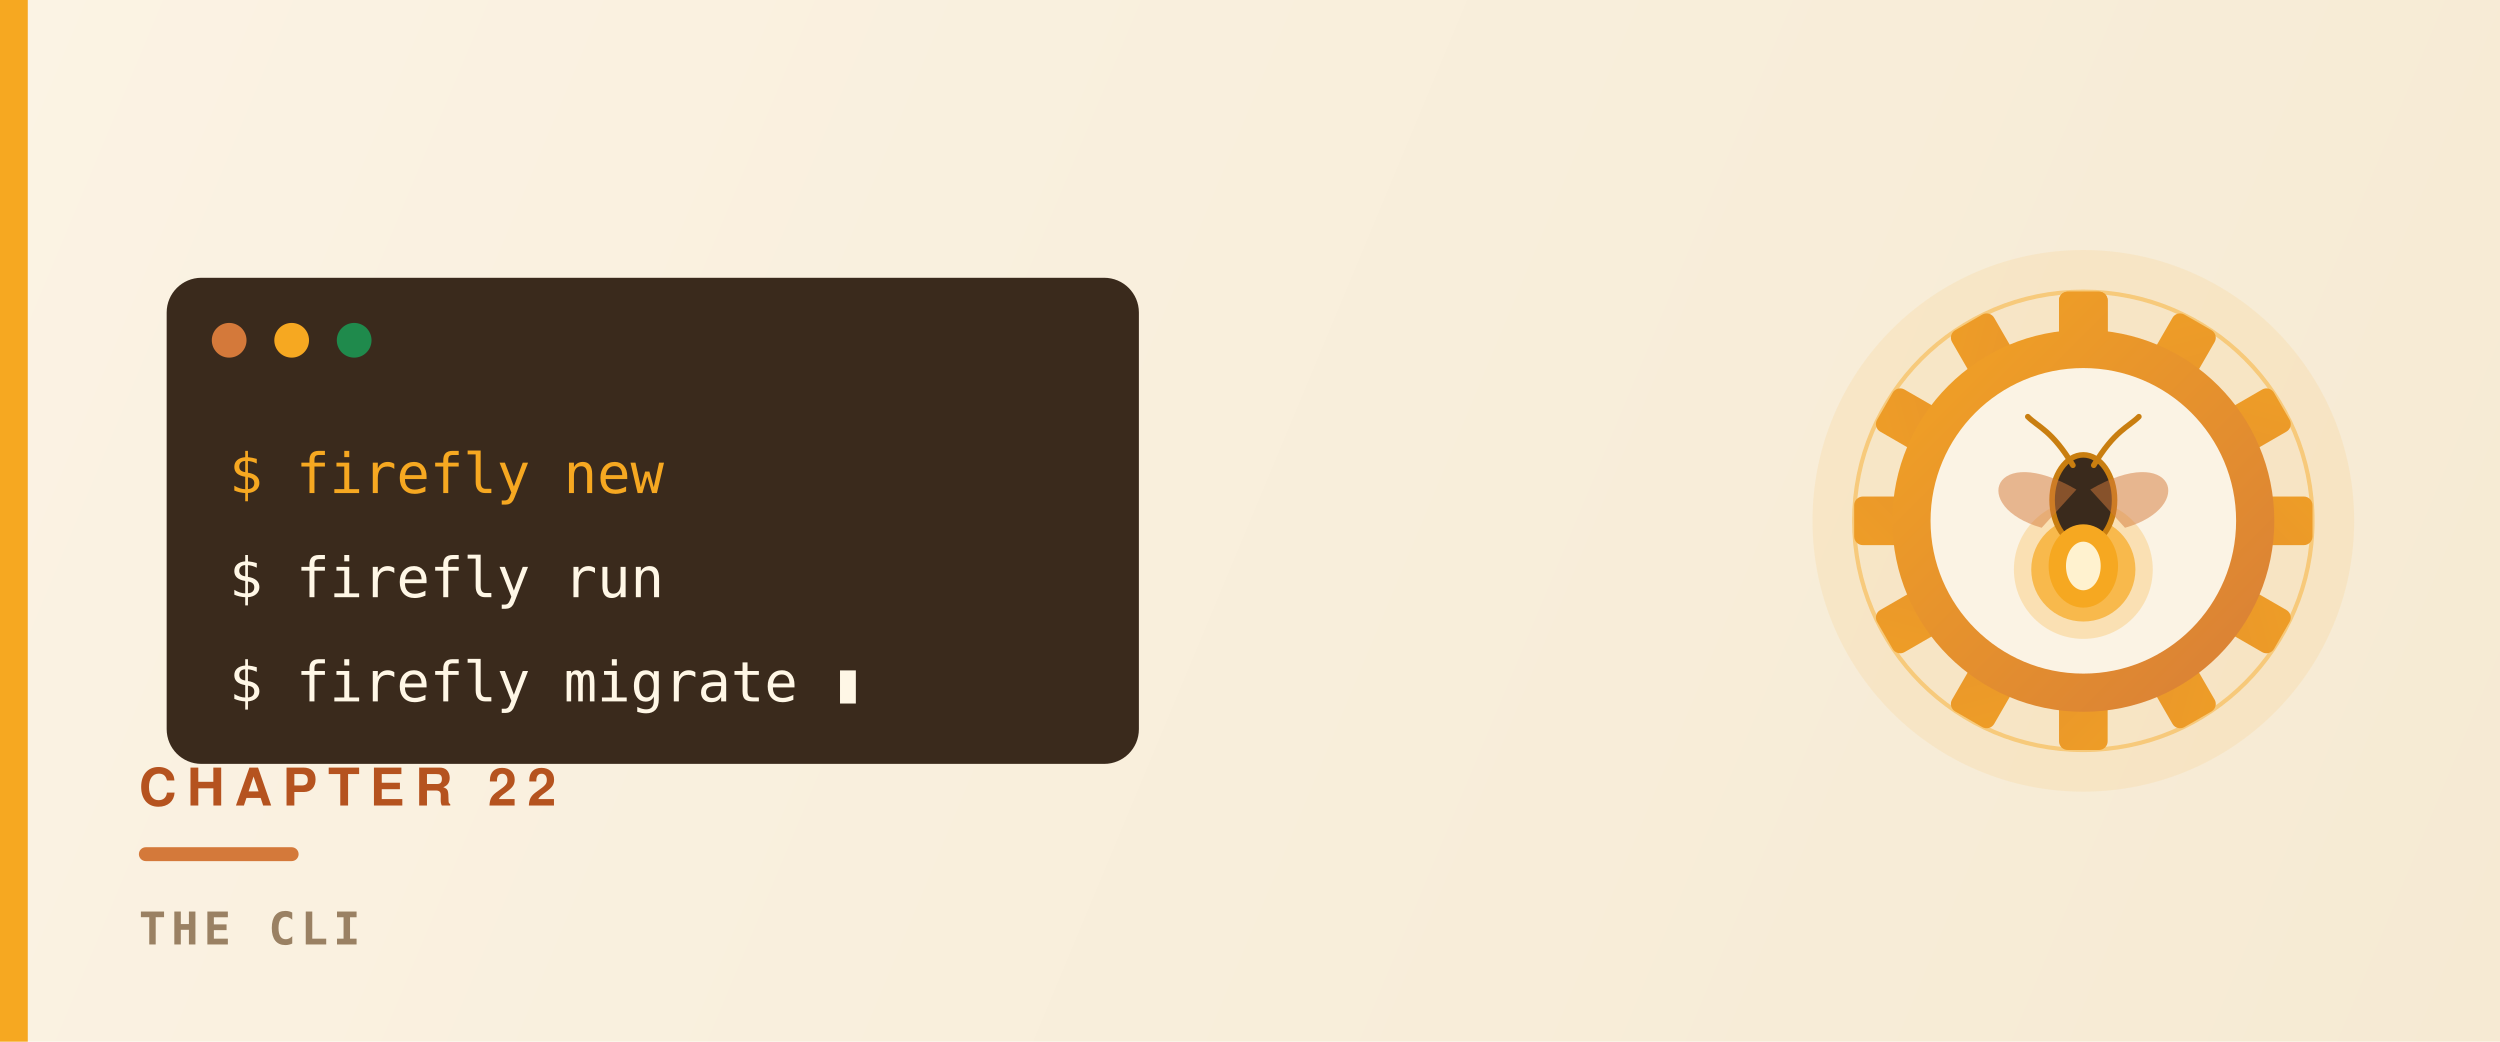
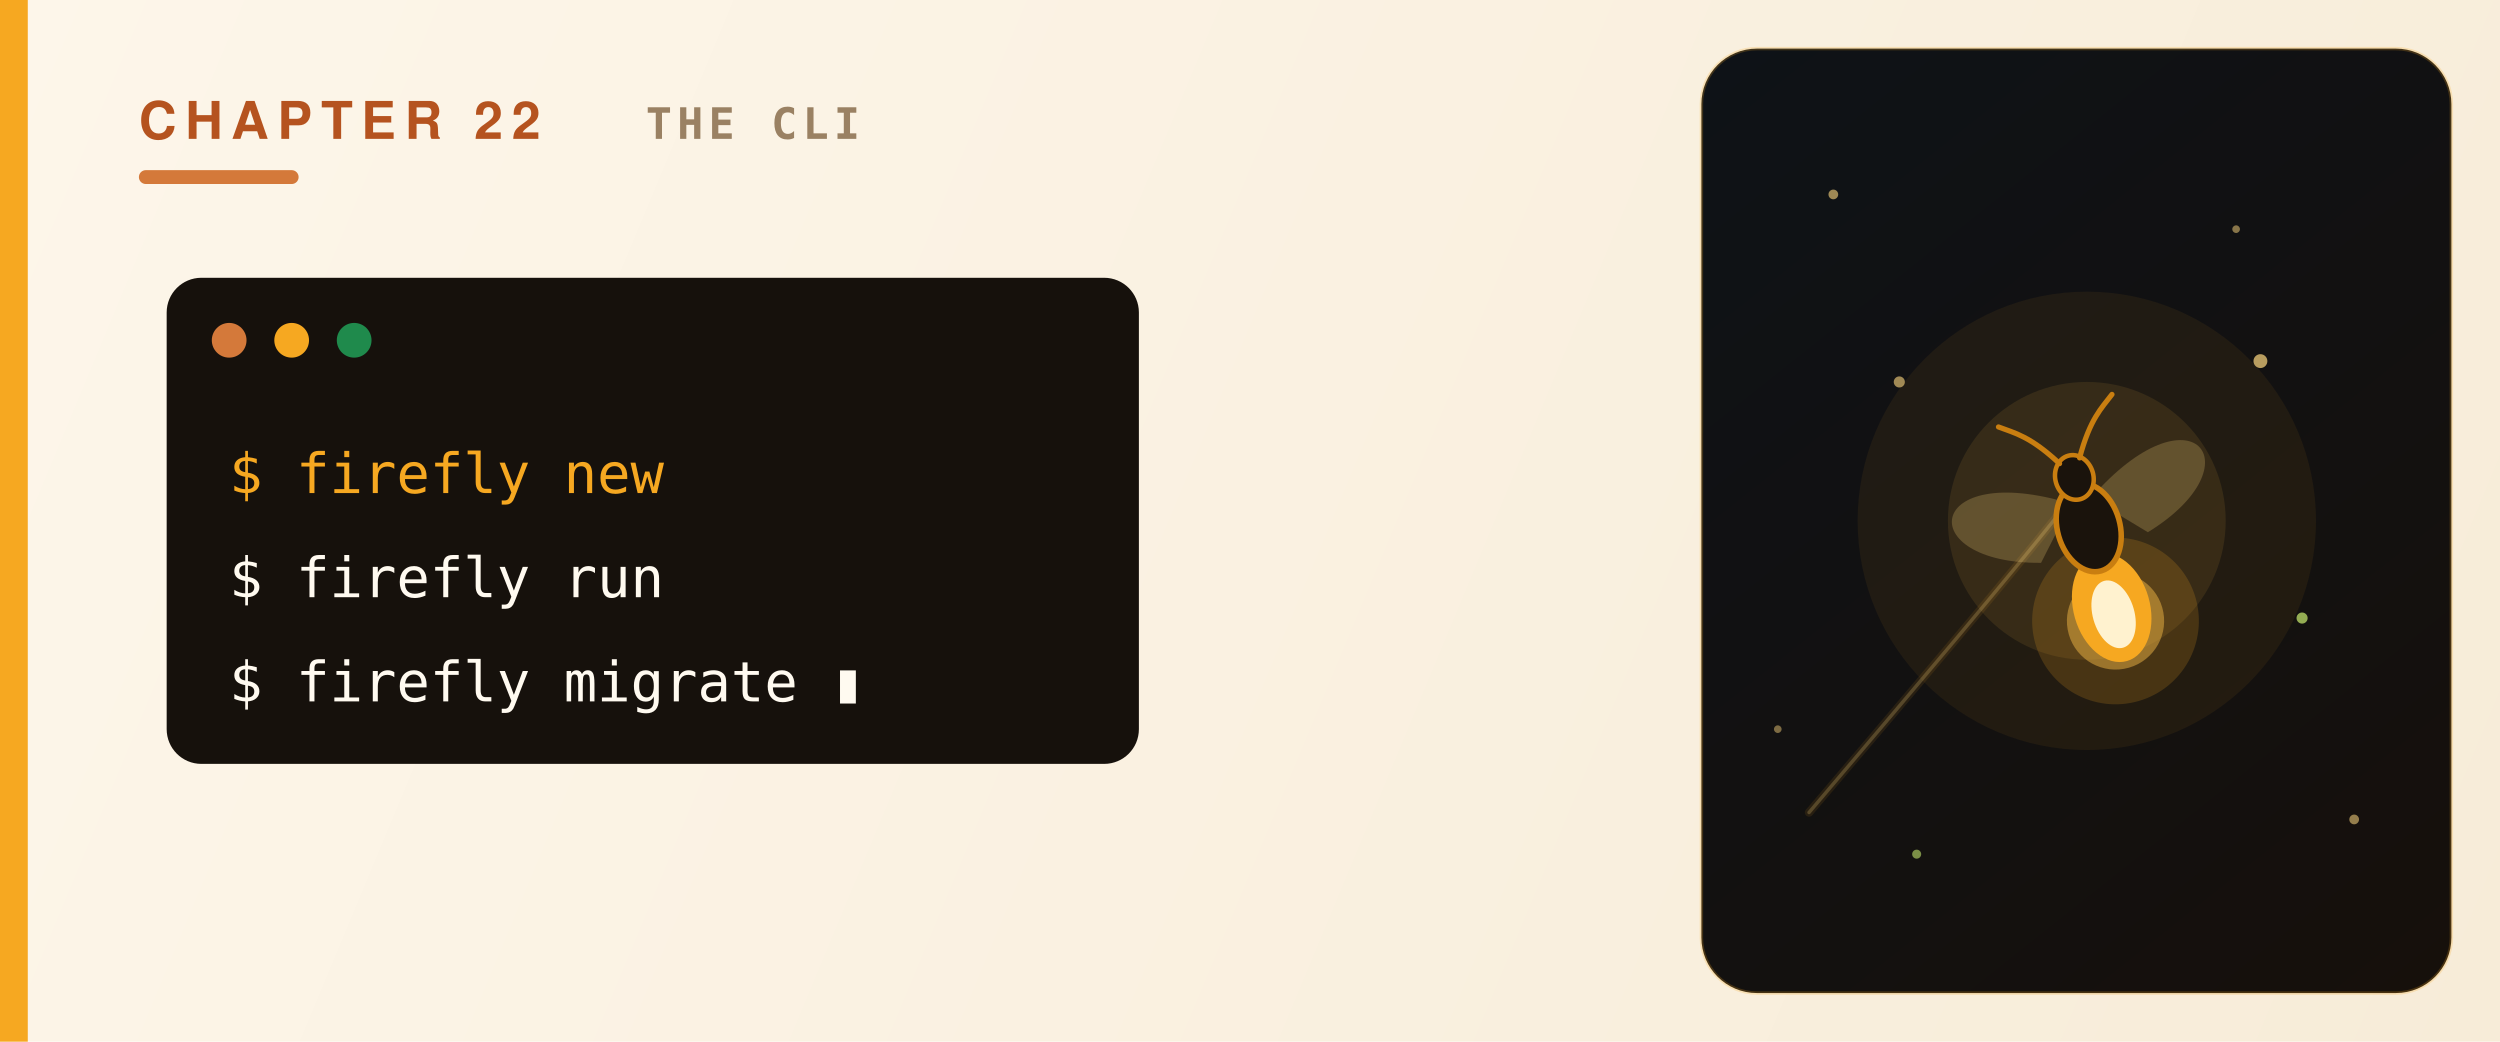
- <svg xmlns="http://www.w3.org/2000/svg" xmlns:xlink="http://www.w3.org/1999/xlink" viewBox="0 0 720 300" role="img" aria-label="The firefly CLI" font-family="Avenir Next,Avenir,Helvetica Neue,Helvetica,Arial,sans-serif">
+ <svg xmlns="http://www.w3.org/2000/svg" viewBox="0 0 720 300" role="img" aria-label="The firefly CLI" font-family="Avenir Next,Avenir,Helvetica Neue,Helvetica,Arial,sans-serif">
  <defs>
    <linearGradient id="fld" x1="0" y1="0" x2="720" y2="300" gradientUnits="userSpaceOnUse">
-       <stop offset="0" stop-color="#fbf3e4" />
-       <stop offset="1" stop-color="#f6ead3" />
+       <stop offset="0" stop-color="#fdf6ea" />
+       <stop offset="1" stop-color="#f7ecd8" />
    </linearGradient>
-     <linearGradient id="grg" x1="-70" y1="-70" x2="70" y2="70" gradientUnits="userSpaceOnUse">
-       <stop offset="0" stop-color="#f6a821" />
-       <stop offset="1" stop-color="#d4793a" />
+     <linearGradient id="pnl" x1="490" y1="14" x2="706" y2="286" gradientUnits="userSpaceOnUse">
+       <stop offset="0" stop-color="#0e1217" />
+       <stop offset="1" stop-color="#16100b" />
    </linearGradient>
    <linearGradient id="grh" x1="0" y1="0" x2="720" y2="0" gradientUnits="userSpaceOnUse">
      <stop offset="0" stop-color="#f6a821" />
      <stop offset="1" stop-color="#d4793a" />
    </linearGradient>
  </defs>
  <rect width="720" height="300" fill="url(#fld)" />
  <rect x="0" y="0" width="8" height="300" fill="url(#grh)" />
-   <rect x="40" y="244" width="46" height="4" rx="2" fill="#d4793a" />
-   <text x="40" y="232" fill="#b5531f" font-size="15" font-weight="800" letter-spacing="3">CHAPTER 22</text>
-   <text x="40" y="272" fill="#9a8163" font-size="13" font-weight="600" letter-spacing="1.5" font-family="SF Mono,JetBrains Mono,Menlo,Consolas,monospace">THE CLI</text>
+   <rect x="490" y="14" width="216" height="272" rx="16" fill="url(#pnl)" />
+   <rect x="490" y="14" width="216" height="272" rx="16" fill="none" stroke="#f6a821" stroke-width="1" opacity="0.22" />
+   <g fill="#ffd980">
+     <circle cx="528" cy="56" r="1.4" opacity="0.6" />
+     <circle cx="678" cy="236" r="1.4" opacity="0.55" />
+     <circle cx="644" cy="66" r="1.1" opacity="0.5" />
+     <circle cx="512" cy="210" r="1.1" opacity="0.45" />
+   </g>
+   <circle cx="552" cy="246" r="1.3" fill="#bfe26a" opacity="0.6" />
+   <text x="40" y="40" fill="#b5531f" font-size="15" font-weight="800" letter-spacing="2.5">CHAPTER 22</text>
+   <text x="186" y="40" fill="#9a8163" font-size="12.5" font-weight="600" letter-spacing="1.5" font-family="SF Mono,JetBrains Mono,Menlo,Consolas,monospace">THE CLI</text>
+   <rect x="40" y="49" width="46" height="4" rx="2" fill="#d4793a" />
  <g transform="translate(48,80)">
-     <rect x="0" y="0" width="280" height="140" rx="10" fill="#3a2a1c" />
+     <rect x="0" y="0" width="280" height="140" rx="10" fill="#16110c" />
    <circle cx="18" cy="18" r="5" fill="#d4793a" />
    <circle cx="36" cy="18" r="5" fill="#f6a821" />
    <circle cx="54" cy="18" r="5" fill="#1f8a4c" />
    <text x="18" y="62" fill="#f6a821" font-size="16" font-family="SF Mono,JetBrains Mono,Menlo,Consolas,monospace">$ firefly new</text>
-     <text x="18" y="92" fill="#fff7e6" font-size="16" font-family="SF Mono,JetBrains Mono,Menlo,Consolas,monospace">$ firefly run</text>
-     <text x="18" y="122" fill="#fff7e6" font-size="16" font-family="SF Mono,JetBrains Mono,Menlo,Consolas,monospace">$ firefly migrate ▮</text>
+     <text x="18" y="92" fill="#fffaf0" font-size="16" font-family="SF Mono,JetBrains Mono,Menlo,Consolas,monospace">$ firefly run</text>
+     <text x="18" y="122" fill="#fffaf0" font-size="16" font-family="SF Mono,JetBrains Mono,Menlo,Consolas,monospace">$ firefly migrate ▮</text>
  </g>
-   <g transform="translate(600,150)">
-     <circle r="78" fill="#f6a821" opacity="0.10" />
-     <circle r="66" fill="none" stroke="#f6a821" stroke-width="1.2" opacity="0.45" />
-     <g fill="url(#grg)">
-       <g id="et">
-         <rect x="-7" y="-66" width="14" height="16" rx="2.5" />
-       </g>
-       <use xlink:href="#et" transform="rotate(0)" />
-       <use xlink:href="#et" transform="rotate(30)" />
-       <use xlink:href="#et" transform="rotate(60)" />
-       <use xlink:href="#et" transform="rotate(90)" />
-       <use xlink:href="#et" transform="rotate(120)" />
-       <use xlink:href="#et" transform="rotate(150)" />
-       <use xlink:href="#et" transform="rotate(180)" />
-       <use xlink:href="#et" transform="rotate(210)" />
-       <use xlink:href="#et" transform="rotate(240)" />
-       <use xlink:href="#et" transform="rotate(270)" />
-       <use xlink:href="#et" transform="rotate(300)" />
-       <use xlink:href="#et" transform="rotate(330)" />
+   <g transform="translate(601,150)">
+     <circle r="66" fill="#f6a821" opacity="0.07" />
+     <circle r="40" fill="#ffc24a" opacity="0.10" />
+     <path d="M-80,84 C-46,44 -24,18 -8,-2" fill="none" stroke="#f6a821" stroke-width="2.4" opacity="0.10" stroke-linecap="round" />
+     <path d="M-80,84 C-46,44 -24,18 -8,-2" fill="none" stroke="#ffd980" stroke-width="1" opacity="0.22" stroke-linecap="round" />
+     <g transform="rotate(-16)">
+       <circle cx="0" cy="30" r="24" fill="#f6a821" opacity="0.18" />
+       <circle cx="0" cy="30" r="14" fill="#ffc24a" opacity="0.45" />
+       <path d="M-3,-6 C-40,-30 -52,-2 -16,8 Z" fill="#ffd980" opacity="0.22" />
+       <path d="M3,-6 C40,-30 52,-2 16,8 Z" fill="#ffd980" opacity="0.22" />
+       <ellipse cx="0" cy="26" rx="11" ry="16" fill="#f6a821" />
+       <ellipse cx="0" cy="28" rx="6" ry="10" fill="#fff2cf" />
+       <ellipse cx="0" cy="2" rx="9" ry="13" fill="#1a130c" stroke="#c97e10" stroke-width="1.6" />
+       <ellipse cx="0" cy="-13" rx="5.5" ry="6.5" fill="#1a130c" stroke="#c97e10" stroke-width="1.3" />
+       <path d="M-3,-18 C-9,-28 -13,-30 -17,-33" fill="none" stroke="#c97e10" stroke-width="1.5" stroke-linecap="round" />
+       <path d="M3,-18 C9,-28 13,-30 17,-33" fill="none" stroke="#c97e10" stroke-width="1.5" stroke-linecap="round" />
    </g>
-     <circle r="55" fill="url(#grg)" />
-     <circle r="44" fill="#fbf3e4" />
-     <ellipse cx="0" cy="14" rx="20" ry="20" fill="#f6a821" opacity="0.25" />
-     <ellipse cx="0" cy="14" rx="15" ry="15" fill="#f6a821" opacity="0.7" />
-     <ellipse cx="0" cy="-6" rx="9" ry="13" fill="#3a2a1c" stroke="#c97e10" stroke-width="1.6" />
-     <ellipse cx="0" cy="13" rx="10" ry="12" fill="#f6a821" />
-     <ellipse cx="0" cy="13" rx="5" ry="7" fill="#fff2cf" />
-     <path d="M-2,-9 C-26,-23 -33,-4 -12,2 Z" fill="#d4793a" opacity="0.5" />
-     <path d="M2,-9 C26,-23 33,-4 12,2 Z" fill="#d4793a" opacity="0.5" />
-     <path d="M-3,-16 C-9,-26 -13,-27 -16,-30" fill="none" stroke="#c97e10" stroke-width="1.6" stroke-linecap="round" />
-     <path d="M3,-16 C9,-26 13,-27 16,-30" fill="none" stroke="#c97e10" stroke-width="1.6" stroke-linecap="round" />
+     <circle cx="50" cy="-46" r="2" fill="#ffd980" opacity="0.7" />
+     <circle cx="62" cy="28" r="1.6" fill="#bfe26a" opacity="0.75" />
+     <circle cx="-54" cy="-40" r="1.6" fill="#ffd980" opacity="0.6" />
  </g>
</svg>
